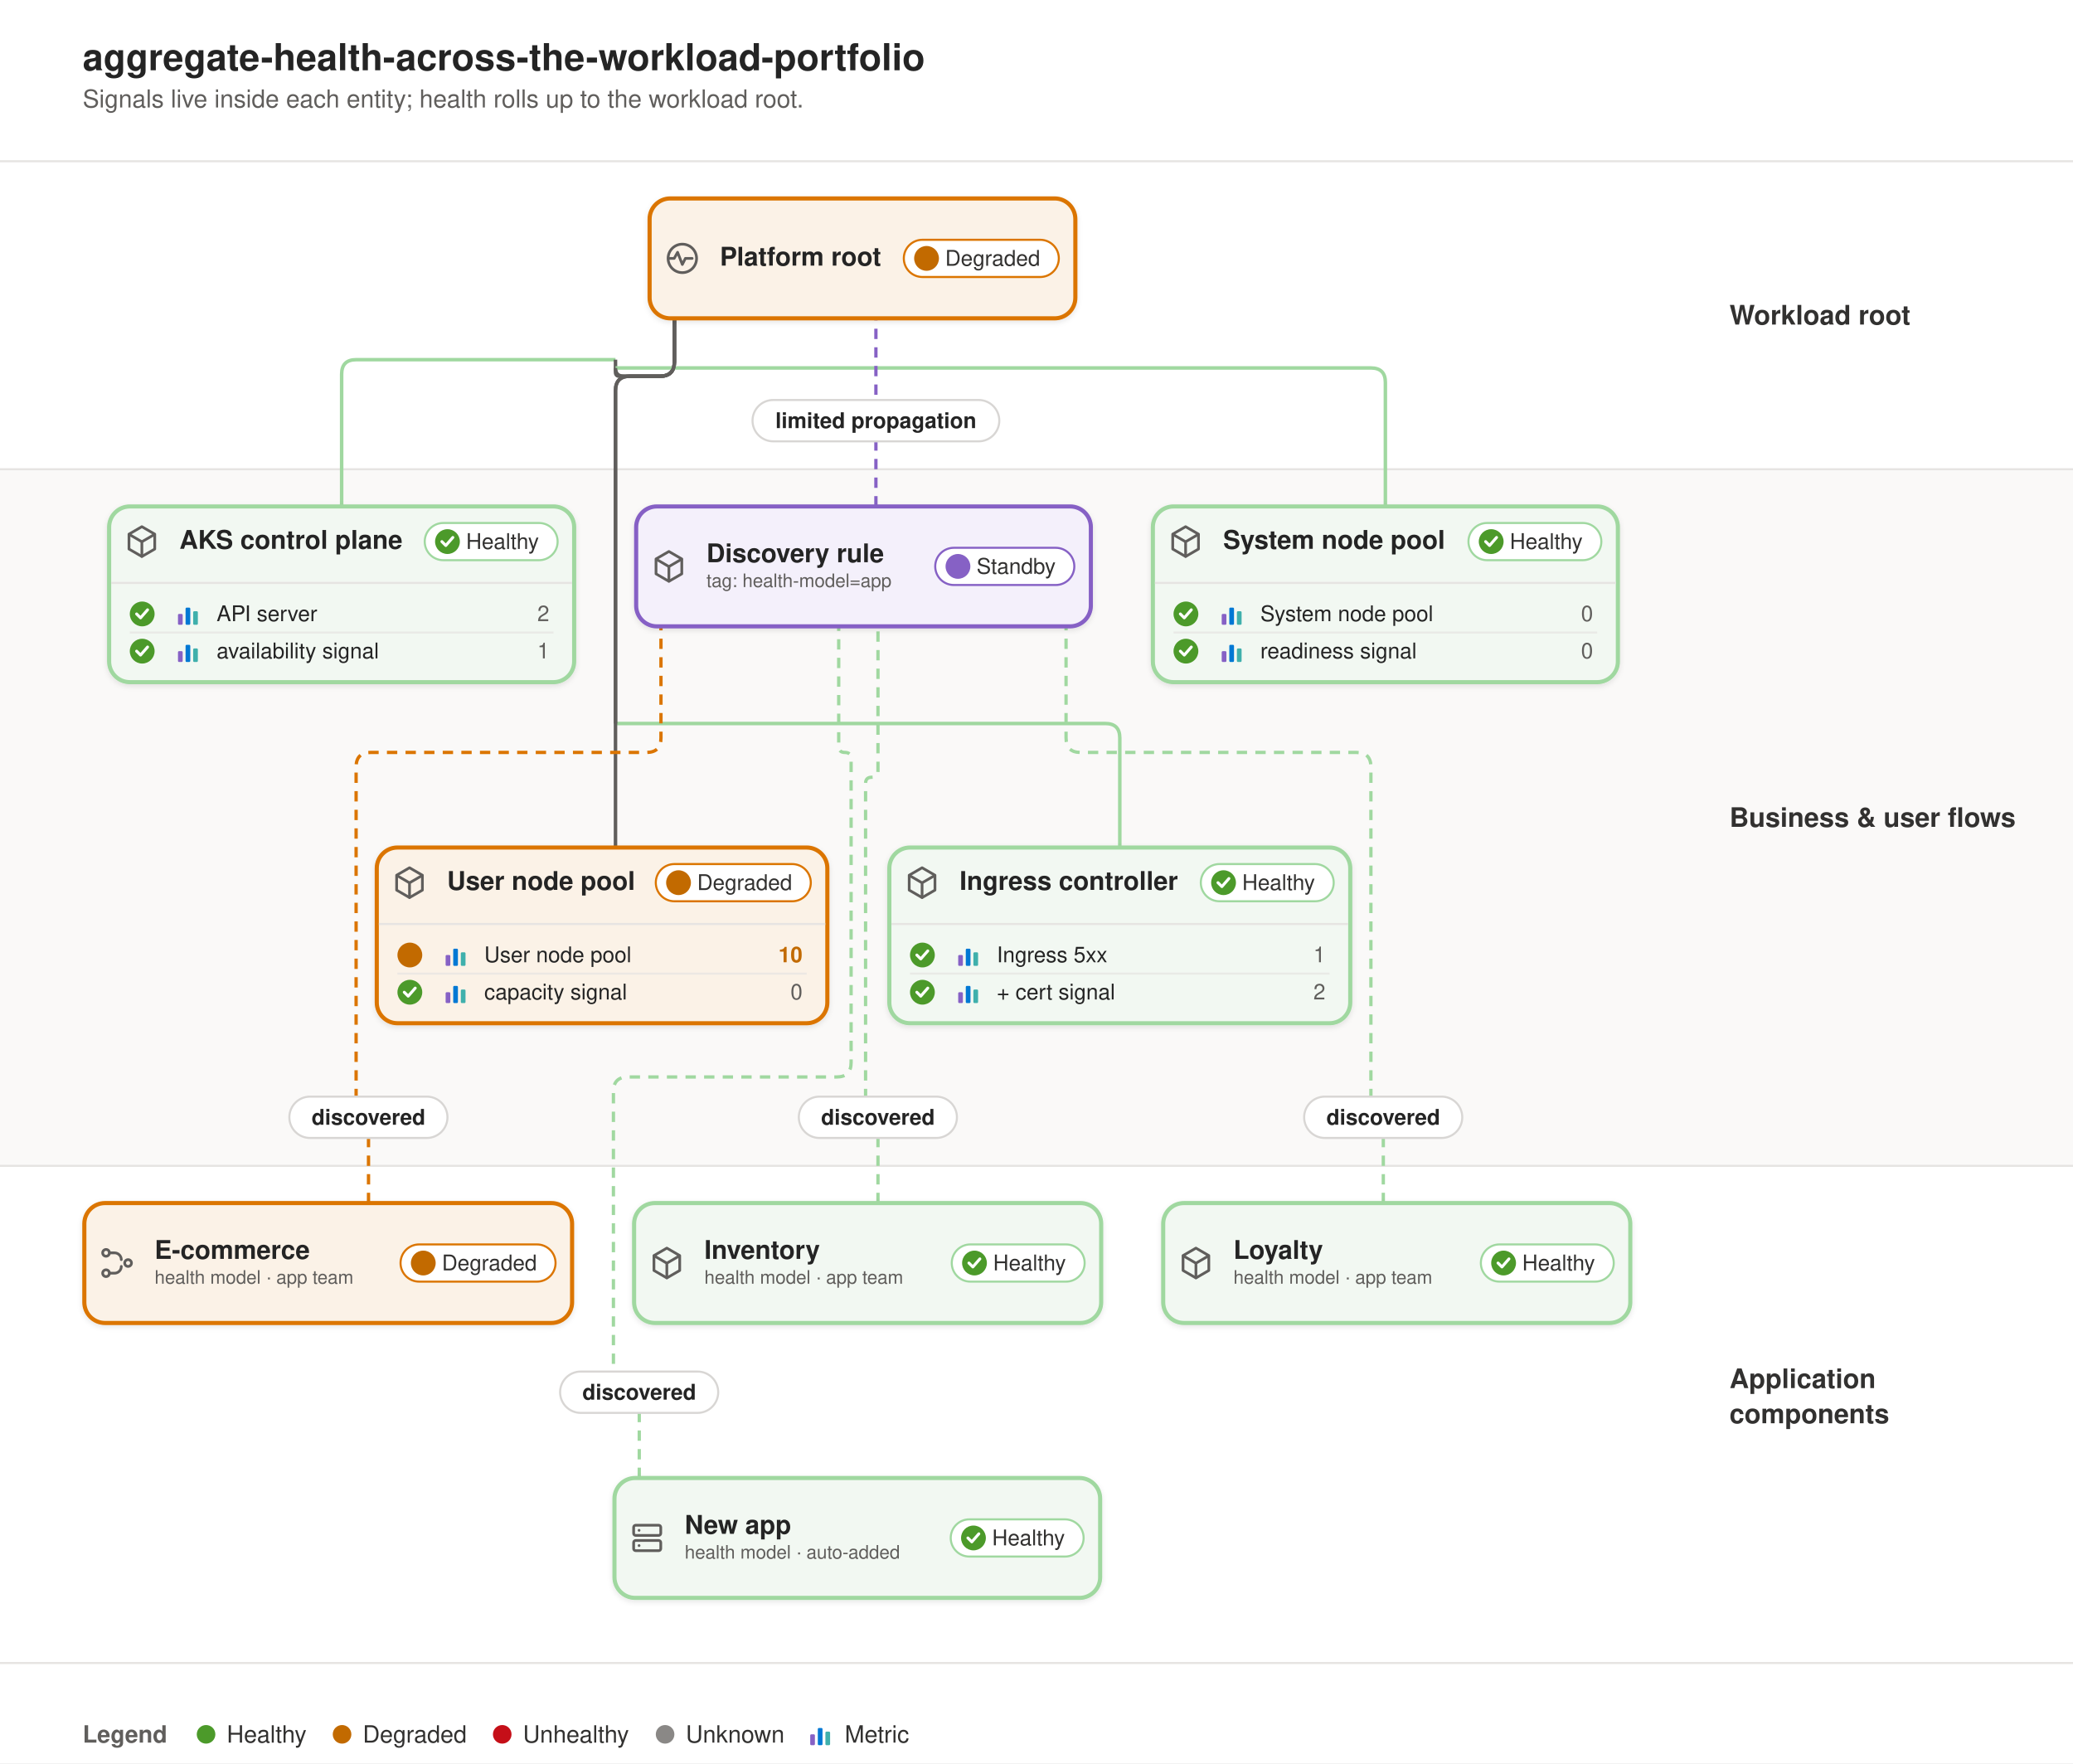
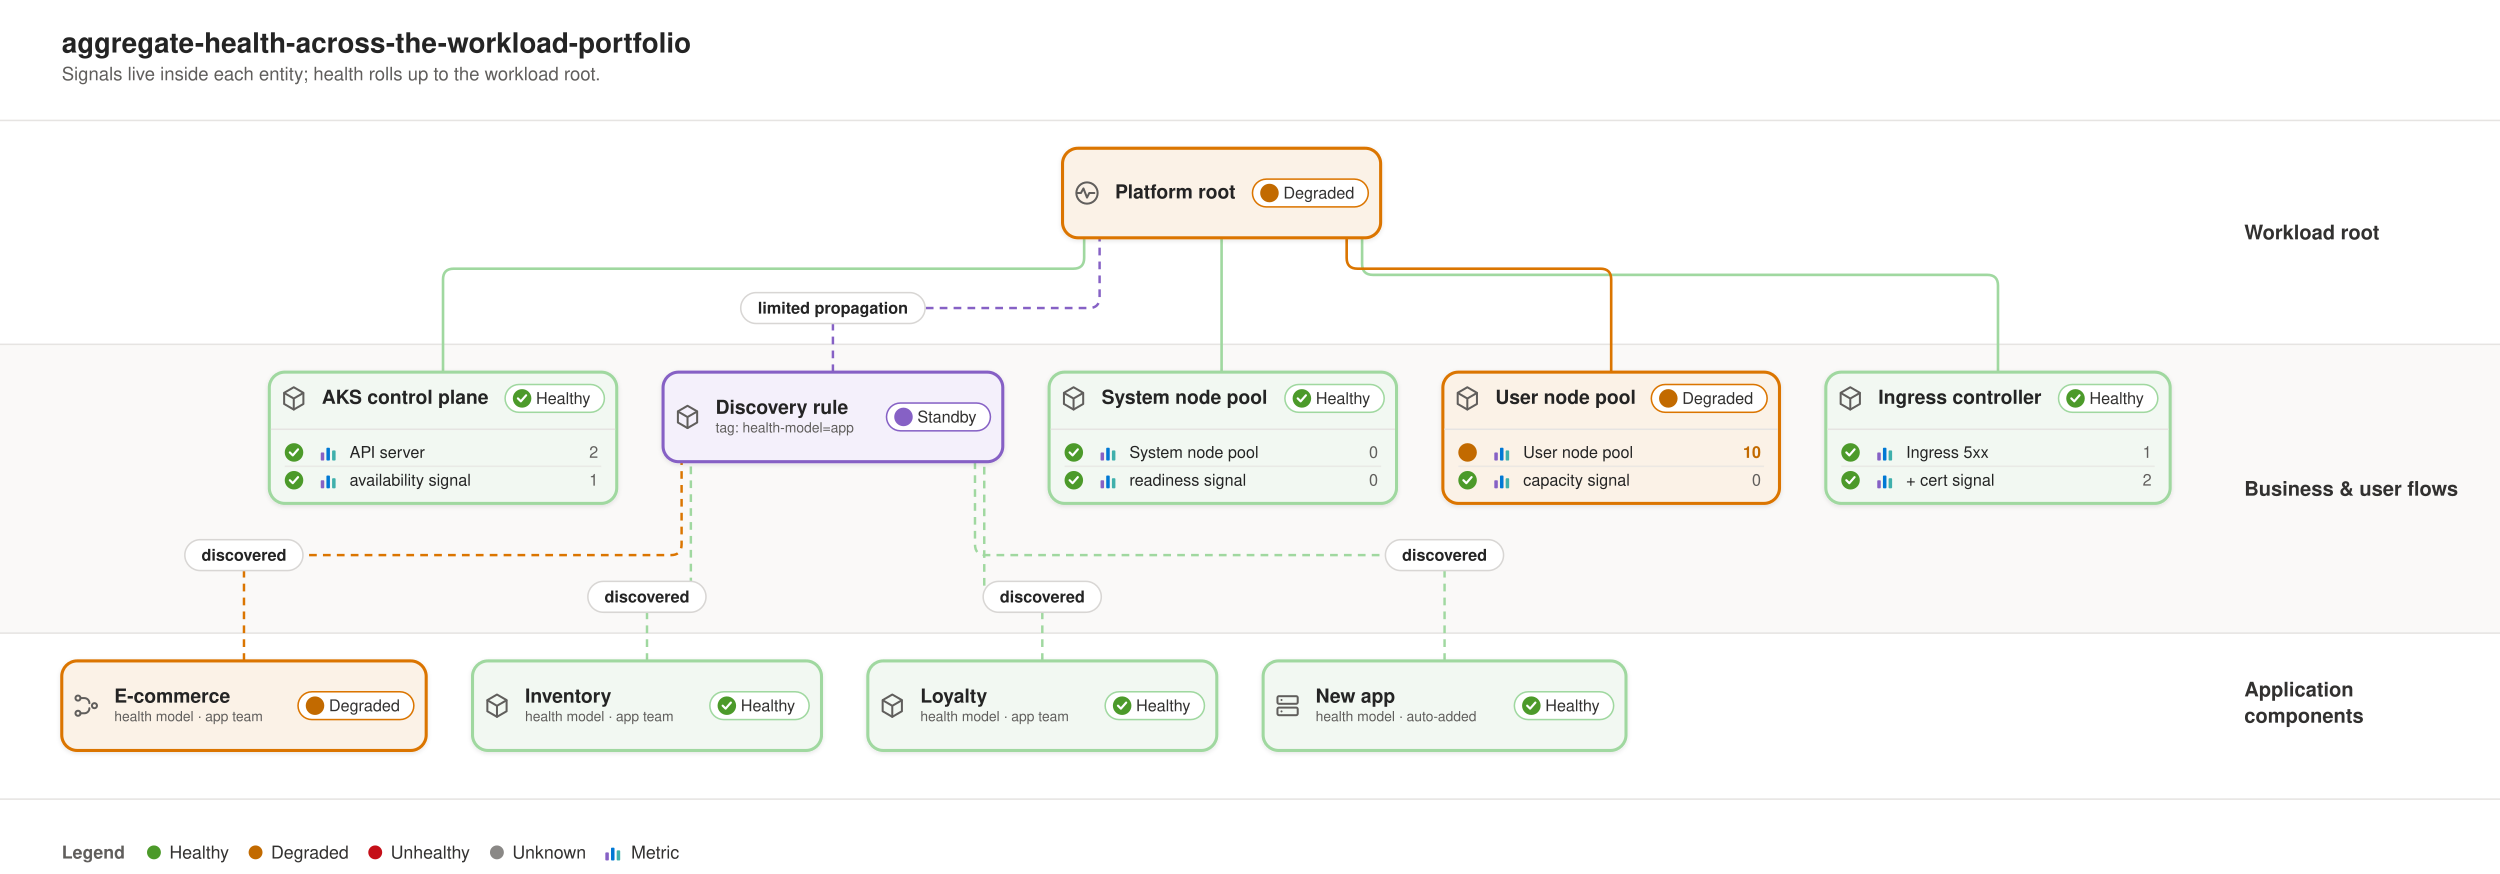
- <svg xmlns="http://www.w3.org/2000/svg" width="1003" height="853" viewBox="0 0 1003 853" font-family="Segoe UI, -apple-system, BlinkMacSystemFont, Helvetica, Arial, sans-serif">
+ <svg xmlns="http://www.w3.org/2000/svg" width="1619" height="566" viewBox="0 0 1619 566" font-family="Segoe UI, -apple-system, BlinkMacSystemFont, Helvetica, Arial, sans-serif">
  <defs>
    <filter id="cs" x="-20%" y="-20%" width="140%" height="140%">
      <feDropShadow dx="0" dy="1" stdDeviation="1.3" flood-color="#000" flood-opacity="0.1" />
    </filter>
  </defs>
-   <rect width="1003" height="853" fill="#ffffff" />
-   <rect x="0" y="78.0" width="1003" height="149.0" fill="#ffffff" />
-   <line x1="0" y1="78.0" x2="1003" y2="78.0" stroke="#e6e4e2" />
-   <text x="836.8" y="157.0" font-size="13" font-weight="700" fill="#323130">Workload root</text>
-   <rect x="0" y="227.0" width="1003" height="337.0" fill="#faf9f8" />
-   <line x1="0" y1="227.0" x2="1003" y2="227.0" stroke="#e6e4e2" />
-   <text x="836.8" y="400.0" font-size="13" font-weight="700" fill="#323130">Business &amp; user flows</text>
-   <rect x="0" y="564.0" width="1003" height="223.0" fill="#ffffff" />
-   <line x1="0" y1="564.0" x2="1003" y2="564.0" stroke="#e6e4e2" />
-   <text x="836.8" y="671.5" font-size="13" font-weight="700" fill="#323130">Application</text>
-   <text x="836.8" y="688.5" font-size="13" font-weight="700" fill="#323130">components</text>
-   <line x1="0" y1="804.5" x2="1003" y2="804.5" stroke="#e6e4e2" />
+   <rect width="1619" height="566" fill="#ffffff" />
+   <rect x="0" y="78.0" width="1619" height="145.0" fill="#ffffff" />
+   <line x1="0" y1="78.0" x2="1619" y2="78.0" stroke="#e6e4e2" />
+   <text x="1453.4" y="155.0" font-size="13" font-weight="700" fill="#323130">Workload root</text>
+   <rect x="0" y="223.0" width="1619" height="187.0" fill="#faf9f8" />
+   <line x1="0" y1="223.0" x2="1619" y2="223.0" stroke="#e6e4e2" />
+   <text x="1453.4" y="321.0" font-size="13" font-weight="700" fill="#323130">Business &amp; user flows</text>
+   <rect x="0" y="410.0" width="1619" height="90.0" fill="#ffffff" />
+   <line x1="0" y1="410.0" x2="1619" y2="410.0" stroke="#e6e4e2" />
+   <text x="1453.4" y="451.0" font-size="13" font-weight="700" fill="#323130">Application</text>
+   <text x="1453.4" y="468.0" font-size="13" font-weight="700" fill="#323130">components</text>
+   <line x1="0" y1="517.5" x2="1619" y2="517.5" stroke="#e6e4e2" />
  <text x="40" y="34" font-size="18" font-weight="700" fill="#242424">aggregate-health-across-the-workload-portfolio</text>
  <text x="40" y="52" font-size="12" fill="#605e5c">Signals live inside each entity; health rolls up to the workload root.</text>
-   <text x="40.0" y="843.0" font-size="11.5" font-weight="600" fill="#605e5c">Legend</text>
-   <circle cx="99.7" cy="839.0" r="4.5" fill="#4c9a2a" />
-   <text x="109.7" y="843.0" font-size="11.5" fill="#323130">Healthy</text>
-   <circle cx="165.5" cy="839.0" r="4.5" fill="#c26a00" />
-   <text x="175.5" y="843.0" font-size="11.5" fill="#323130">Degraded</text>
-   <circle cx="243.0" cy="839.0" r="4.5" fill="#c50f18" />
-   <text x="253.0" y="843.0" font-size="11.5" fill="#323130">Unhealthy</text>
-   <circle cx="321.8" cy="839.0" r="4.5" fill="#8a8886" />
-   <text x="331.8" y="843.0" font-size="11.5" fill="#323130">Unknown</text>
-   <g transform="translate(390.7,832.0) scale(0.875)">
+   <text x="40.0" y="556.0" font-size="11.5" font-weight="600" fill="#605e5c">Legend</text>
+   <circle cx="99.7" cy="552.0" r="4.5" fill="#4c9a2a" />
+   <text x="109.7" y="556.0" font-size="11.5" fill="#323130">Healthy</text>
+   <circle cx="165.5" cy="552.0" r="4.5" fill="#c26a00" />
+   <text x="175.5" y="556.0" font-size="11.5" fill="#323130">Degraded</text>
+   <circle cx="243.0" cy="552.0" r="4.5" fill="#c50f18" />
+   <text x="253.0" y="556.0" font-size="11.5" fill="#323130">Unhealthy</text>
+   <circle cx="321.8" cy="552.0" r="4.5" fill="#8a8886" />
+   <text x="331.8" y="556.0" font-size="11.5" fill="#323130">Unknown</text>
+   <g transform="translate(390.7,545.0) scale(0.875)">
    <rect x="1.5" y="8" width="2.6" height="6" rx="0.6" fill="#8661c5" />
    <rect x="5.7" y="4.5" width="2.6" height="9.5" rx="0.6" fill="#0078D4" />
    <rect x="9.9" y="6.5" width="2.6" height="7.5" rx="0.6" fill="#3fb0ac" />
  </g>
-   <text x="408.7" y="843.0" font-size="11.5" fill="#323130">Metric</text>
+   <text x="408.7" y="556.0" font-size="11.5" fill="#323130">Metric</text>
  <g transform="translate(40.0,0)">
    <g fill="none" stroke-linecap="butt" stroke-linejoin="round">
-       <path d="M125.3 245.0 L125.3 181.0 Q125.3 174.0 132.3 174.0 L257.8 174.0" stroke="#a0d8a0" stroke-width="1.7" />
-       <path d="M257.8 174.0 L257.8 178.0 Q257.8 182.0 261.8 182.0 L279.3 182.0 Q286.3 182.0 286.3 175.0 L286.3 154.0" stroke="#605e5c" stroke-width="1.7" />
-       <path d="M501.8 410.0 L501.8 357.0 Q501.8 350.0 494.8 350.0 L257.8 350.0" stroke="#a0d8a0" stroke-width="1.7" />
-       <path d="M257.8 350.0 L257.8 189.0 Q257.8 182.0 264.8 182.0 L279.3 182.0 Q286.3 182.0 286.3 175.0 L286.3 154.0" stroke="#605e5c" stroke-width="1.7" />
-       <path d="M630.3 245.0 L630.3 185.0 Q630.3 178.0 623.3 178.0 L257.8 178.0" stroke="#a0d8a0" stroke-width="1.7" />
-       <path d="M257.8 178.0 L257.8 180.0 Q257.8 182.0 259.8 182.0 L279.3 182.0 Q286.3 182.0 286.3 175.0 L286.3 154.0" stroke="#605e5c" stroke-width="1.7" />
-       <path d="M257.8 410.0 L257.8 189.0 Q257.8 182.0 264.8 182.0 L279.3 182.0 Q286.3 182.0 286.3 175.0 L286.3 154.0" stroke="#605e5c" stroke-width="1.7" />
-       <path d="M138.3 582.0 L138.3 543.5 Q138.3 540.5 135.3 540.5 L135.3 540.5 Q132.3 540.5 132.3 537.5 L132.3 371.0 Q132.3 364.0 139.3 364.0 L272.8 364.0 Q279.8 364.0 279.8 357.0 L279.8 303.0" stroke="#db7500" stroke-width="1.6" stroke-dasharray="5 4" />
-       <path d="M384.8 582.0 L384.8 543.5 Q384.8 540.5 381.8 540.5 L381.8 540.5 Q378.8 540.5 378.8 537.5 L378.8 379.0 Q378.8 376.0 381.8 376.0 L381.8 376.0 Q384.8 376.0 384.8 373.0 L384.8 303.0" stroke="#a0d8a0" stroke-width="1.6" stroke-dasharray="5 4" />
-       <path d="M629.3 582.0 L629.3 543.5 Q629.3 540.5 626.3 540.5 L626.3 540.5 Q623.3 540.5 623.3 537.5 L623.3 371.0 Q623.3 364.0 616.3 364.0 L482.8 364.0 Q475.8 364.0 475.8 357.0 L475.8 303.0" stroke="#a0d8a0" stroke-width="1.6" stroke-dasharray="5 4" />
-       <path d="M269.3 715.0 L269.3 679.8 Q269.3 673.5 263.0 673.5 L263.0 673.5 Q256.8 673.5 256.8 667.3 L256.8 528.0 Q256.8 521.0 263.8 521.0 L364.8 521.0 Q371.8 521.0 371.8 514.0 L371.8 367.0 Q371.8 364.0 368.8 364.0 L368.8 364.0 Q365.8 364.0 365.8 361.0 L365.8 303.0" stroke="#a0d8a0" stroke-width="1.6" stroke-dasharray="5 4" />
-       <path d="M383.8 245.0 L383.8 154.0" stroke="#8661c5" stroke-width="1.6" stroke-dasharray="5 4" />
-     </g>
-     <g stroke="none">
-       <rect x="100.0" y="530.5" width="76.5" height="20" rx="10" fill="#ffffff" stroke="#d8d6d4" stroke-width="1" />
-       <text x="138.3" y="544.1" font-size="10.5" font-weight="600" fill="#242424" text-anchor="middle">discovered</text>
-     </g>
-     <g stroke="none">
-       <rect x="346.5" y="530.5" width="76.5" height="20" rx="10" fill="#ffffff" stroke="#d8d6d4" stroke-width="1" />
-       <text x="384.8" y="544.1" font-size="10.5" font-weight="600" fill="#242424" text-anchor="middle">discovered</text>
-     </g>
-     <g stroke="none">
-       <rect x="591.0" y="530.5" width="76.5" height="20" rx="10" fill="#ffffff" stroke="#d8d6d4" stroke-width="1" />
-       <text x="629.3" y="544.1" font-size="10.5" font-weight="600" fill="#242424" text-anchor="middle">discovered</text>
-     </g>
-     <g stroke="none">
-       <rect x="231.0" y="663.5" width="76.5" height="20" rx="10" fill="#ffffff" stroke="#d8d6d4" stroke-width="1" />
-       <text x="269.3" y="677.1" font-size="10.5" font-weight="600" fill="#242424" text-anchor="middle">discovered</text>
-     </g>
-     <g stroke="none">
-       <rect x="324.1" y="193.5" width="119.4" height="20" rx="10" fill="#ffffff" stroke="#d8d6d4" stroke-width="1" />
-       <text x="383.8" y="207.1" font-size="10.5" font-weight="600" fill="#242424" text-anchor="middle">limited propagation</text>
-     </g>
-     <g filter="url(#cs)">
-       <rect x="0.8" y="582.0" width="236" height="58" rx="10" fill="#fbf2e7" stroke="#db7500" stroke-width="2" />
-     </g>
-     <g transform="translate(6.8,601.16) scale(0.82)">
+       <path d="M246.9 241.0 L246.9 181.0 Q246.9 174.0 253.9 174.0 L655.1 174.0 Q662.1 174.0 662.1 167.0 L662.1 154.0" stroke="#a0d8a0" stroke-width="1.7" />
+       <path d="M751.1 241.0 L751.1 154.0" stroke="#a0d8a0" stroke-width="1.7" />
+       <path d="M1253.9 241.0 L1253.9 185.0 Q1253.9 178.0 1246.9 178.0 L849.1 178.0 Q842.1 178.0 842.1 171.0 L842.1 154.0" stroke="#a0d8a0" stroke-width="1.7" />
+       <path d="M1003.4 241.0 L1003.4 181.0 Q1003.4 174.0 996.4 174.0 L839.1 174.0 Q832.1 174.0 832.1 167.0 L832.1 154.0" stroke="#db7500" stroke-width="1.7" />
+       <path d="M118.0 428.0 L118.0 366.5 Q118.0 359.5 125.0 359.5 L394.4 359.5 Q401.4 359.5 401.4 352.5 L401.4 299.0" stroke="#db7500" stroke-width="1.6" stroke-dasharray="5 4" />
+       <path d="M379.0 428.0 L379.0 393.5 Q379.0 386.5 386.0 386.5 L400.4 386.5 Q407.4 386.5 407.4 379.5 L407.4 299.0" stroke="#a0d8a0" stroke-width="1.6" stroke-dasharray="5 4" />
+       <path d="M635.0 428.0 L635.0 393.5 Q635.0 386.5 628.0 386.5 L604.4 386.5 Q597.4 386.5 597.4 379.5 L597.4 299.0" stroke="#a0d8a0" stroke-width="1.6" stroke-dasharray="5 4" />
+       <path d="M895.5 428.0 L895.5 366.5 Q895.5 359.5 888.5 359.5 L598.4 359.5 Q591.4 359.5 591.4 352.5 L591.4 299.0" stroke="#a0d8a0" stroke-width="1.6" stroke-dasharray="5 4" />
+       <path d="M499.4 241.0 L499.4 206.5 Q499.4 199.5 506.4 199.5 L665.1 199.5 Q672.1 199.5 672.1 192.5 L672.1 154.0" stroke="#8661c5" stroke-width="1.6" stroke-dasharray="5 4" />
+     </g>
+     <g stroke="none">
+       <rect x="79.7" y="349.5" width="76.5" height="20" rx="10" fill="#ffffff" stroke="#d8d6d4" stroke-width="1" />
+       <text x="118.0" y="363.1" font-size="10.5" font-weight="600" fill="#242424" text-anchor="middle">discovered</text>
+     </g>
+     <g stroke="none">
+       <rect x="340.7" y="376.5" width="76.5" height="20" rx="10" fill="#ffffff" stroke="#d8d6d4" stroke-width="1" />
+       <text x="379.0" y="390.1" font-size="10.5" font-weight="600" fill="#242424" text-anchor="middle">discovered</text>
+     </g>
+     <g stroke="none">
+       <rect x="596.7" y="376.5" width="76.5" height="20" rx="10" fill="#ffffff" stroke="#d8d6d4" stroke-width="1" />
+       <text x="635.0" y="390.1" font-size="10.5" font-weight="600" fill="#242424" text-anchor="middle">discovered</text>
+     </g>
+     <g stroke="none">
+       <rect x="857.2" y="349.5" width="76.5" height="20" rx="10" fill="#ffffff" stroke="#d8d6d4" stroke-width="1" />
+       <text x="895.5" y="363.1" font-size="10.5" font-weight="600" fill="#242424" text-anchor="middle">discovered</text>
+     </g>
+     <g stroke="none">
+       <rect x="439.7" y="189.5" width="119.4" height="20" rx="10" fill="#ffffff" stroke="#d8d6d4" stroke-width="1" />
+       <text x="499.4" y="203.1" font-size="10.5" font-weight="600" fill="#242424" text-anchor="middle">limited propagation</text>
+     </g>
+     <g filter="url(#cs)">
+       <rect x="0.0" y="428.0" width="236" height="58" rx="10" fill="#fbf2e7" stroke="#db7500" stroke-width="2" />
+     </g>
+     <g transform="translate(6.0,447.16) scale(0.82)">
      <circle cx="5.5" cy="6" r="2" fill="none" stroke="#605e5c" stroke-width="1.6" stroke-linecap="round" stroke-linejoin="round" />
      <circle cx="5.5" cy="18" r="2" fill="none" stroke="#605e5c" stroke-width="1.6" stroke-linecap="round" stroke-linejoin="round" />
      <circle cx="18.5" cy="12" r="2" fill="none" stroke="#605e5c" stroke-width="1.6" stroke-linecap="round" stroke-linejoin="round" />
      <path d="M7.5 6h3a4 4 0 0 1 4 4M7.5 18h3a4 4 0 0 0 4-4" fill="none" stroke="#605e5c" stroke-width="1.6" stroke-linecap="round" stroke-linejoin="round" />
    </g>
-     <text x="34.8" y="609.0" font-size="12.5" font-weight="600" fill="#242424">E-commerce</text>
-     <text x="34.8" y="621.0" font-size="9" fill="#605e5c">health model · app team</text>
-     <rect x="153.8" y="602.00" width="75.0" height="18" rx="9" fill="#ffffff" stroke="#db7500" stroke-width="1" />
-     <circle cx="164.8" cy="611.0" r="6" fill="#c26a00" />
-     <text x="173.8" y="614.57" font-size="10.5" fill="#323130">Degraded</text>
-     <g filter="url(#cs)">
-       <rect x="267.8" y="245.0" width="220" height="58" rx="10" fill="#f4f0fb" stroke="#8661c5" stroke-width="2" />
-     </g>
-     <g transform="translate(273.8,264.16) scale(0.82)">
-       <path d="M12 3.2l7.6 4.4v8.8L12 20.8l-7.6-4.4V7.6z" fill="none" stroke="#605e5c" stroke-width="1.6" stroke-linecap="round" stroke-linejoin="round" />
-       <path d="M4.6 7.8l7.4 4.3 7.4-4.3M12 12.1v8.6" fill="none" stroke="#605e5c" stroke-width="1.6" stroke-linecap="round" stroke-linejoin="round" />
-     </g>
-     <text x="301.8" y="272.0" font-size="12.5" font-weight="600" fill="#242424">Discovery rule</text>
-     <text x="301.8" y="284.0" font-size="9" fill="#605e5c">tag: health-model=app</text>
-     <rect x="412.5" y="265.00" width="67.3" height="18" rx="9" fill="#ffffff" stroke="#8661c5" stroke-width="1" />
-     <circle cx="423.5" cy="274.0" r="6" fill="#8661c5" />
-     <text x="432.5" y="277.57" font-size="10.5" fill="#323130">Standby</text>
-     <g filter="url(#cs)">
-       <rect x="266.8" y="582.0" width="226" height="58" rx="10" fill="#f2f8f2" stroke="#a0d8a0" stroke-width="2" />
-     </g>
-     <g transform="translate(272.8,601.16) scale(0.82)">
-       <path d="M12 3.2l7.6 4.4v8.8L12 20.8l-7.6-4.4V7.6z" fill="none" stroke="#605e5c" stroke-width="1.6" stroke-linecap="round" stroke-linejoin="round" />
-       <path d="M4.6 7.8l7.4 4.3 7.4-4.3M12 12.1v8.6" fill="none" stroke="#605e5c" stroke-width="1.6" stroke-linecap="round" stroke-linejoin="round" />
-     </g>
-     <text x="300.8" y="609.0" font-size="12.5" font-weight="600" fill="#242424">Inventory</text>
-     <text x="300.8" y="621.0" font-size="9" fill="#605e5c">health model · app team</text>
-     <rect x="420.5" y="602.00" width="64.3" height="18" rx="9" fill="#ffffff" stroke="#a0d8a0" stroke-width="1" />
-     <circle cx="431.5" cy="611.0" r="6" fill="#4c9a2a" />
-     <path d="M428.8 611.0 l1.9 1.9 l3.4 -3.9" fill="none" stroke="#ffffff" stroke-width="1.4" stroke-linecap="round" stroke-linejoin="round" />
-     <text x="440.5" y="614.57" font-size="10.5" fill="#323130">Healthy</text>
-     <g filter="url(#cs)">
-       <rect x="522.8" y="582.0" width="226" height="58" rx="10" fill="#f2f8f2" stroke="#a0d8a0" stroke-width="2" />
-     </g>
-     <g transform="translate(528.8,601.16) scale(0.82)">
-       <path d="M12 3.2l7.6 4.4v8.8L12 20.8l-7.6-4.4V7.6z" fill="none" stroke="#605e5c" stroke-width="1.6" stroke-linecap="round" stroke-linejoin="round" />
-       <path d="M4.6 7.8l7.4 4.3 7.4-4.3M12 12.1v8.6" fill="none" stroke="#605e5c" stroke-width="1.6" stroke-linecap="round" stroke-linejoin="round" />
-     </g>
-     <text x="556.8" y="609.0" font-size="12.5" font-weight="600" fill="#242424">Loyalty</text>
-     <text x="556.8" y="621.0" font-size="9" fill="#605e5c">health model · app team</text>
-     <rect x="676.5" y="602.00" width="64.3" height="18" rx="9" fill="#ffffff" stroke="#a0d8a0" stroke-width="1" />
-     <circle cx="687.5" cy="611.0" r="6" fill="#4c9a2a" />
-     <path d="M684.8 611.0 l1.9 1.9 l3.4 -3.9" fill="none" stroke="#ffffff" stroke-width="1.4" stroke-linecap="round" stroke-linejoin="round" />
-     <text x="696.5" y="614.57" font-size="10.5" fill="#323130">Healthy</text>
-     <g filter="url(#cs)">
-       <rect x="257.3" y="715.0" width="235" height="58" rx="10" fill="#f2f8f2" stroke="#a0d8a0" stroke-width="2" />
-     </g>
-     <g transform="translate(263.3,734.16) scale(0.82)">
+     <text x="34.0" y="455.0" font-size="12.5" font-weight="600" fill="#242424">E-commerce</text>
+     <text x="34.0" y="467.0" font-size="9" fill="#605e5c">health model · app team</text>
+     <rect x="153.0" y="448.00" width="75.0" height="18" rx="9" fill="#ffffff" stroke="#db7500" stroke-width="1" />
+     <circle cx="164.0" cy="457.0" r="6" fill="#c26a00" />
+     <text x="173.0" y="460.57" font-size="10.5" fill="#323130">Degraded</text>
+     <g filter="url(#cs)">
+       <rect x="389.4" y="241.0" width="220" height="58" rx="10" fill="#f4f0fb" stroke="#8661c5" stroke-width="2" />
+     </g>
+     <g transform="translate(395.4,260.16) scale(0.82)">
+       <path d="M12 3.2l7.6 4.4v8.8L12 20.8l-7.6-4.4V7.6z" fill="none" stroke="#605e5c" stroke-width="1.6" stroke-linecap="round" stroke-linejoin="round" />
+       <path d="M4.6 7.8l7.4 4.3 7.4-4.3M12 12.1v8.6" fill="none" stroke="#605e5c" stroke-width="1.6" stroke-linecap="round" stroke-linejoin="round" />
+     </g>
+     <text x="423.4" y="268.0" font-size="12.5" font-weight="600" fill="#242424">Discovery rule</text>
+     <text x="423.4" y="280.0" font-size="9" fill="#605e5c">tag: health-model=app</text>
+     <rect x="534.1" y="261.00" width="67.3" height="18" rx="9" fill="#ffffff" stroke="#8661c5" stroke-width="1" />
+     <circle cx="545.1" cy="270.0" r="6" fill="#8661c5" />
+     <text x="554.1" y="273.57" font-size="10.5" fill="#323130">Standby</text>
+     <g filter="url(#cs)">
+       <rect x="266.0" y="428.0" width="226" height="58" rx="10" fill="#f2f8f2" stroke="#a0d8a0" stroke-width="2" />
+     </g>
+     <g transform="translate(272.0,447.16) scale(0.82)">
+       <path d="M12 3.2l7.6 4.4v8.8L12 20.8l-7.6-4.4V7.6z" fill="none" stroke="#605e5c" stroke-width="1.6" stroke-linecap="round" stroke-linejoin="round" />
+       <path d="M4.6 7.8l7.4 4.3 7.4-4.3M12 12.1v8.6" fill="none" stroke="#605e5c" stroke-width="1.6" stroke-linecap="round" stroke-linejoin="round" />
+     </g>
+     <text x="300.0" y="455.0" font-size="12.5" font-weight="600" fill="#242424">Inventory</text>
+     <text x="300.0" y="467.0" font-size="9" fill="#605e5c">health model · app team</text>
+     <rect x="419.7" y="448.00" width="64.3" height="18" rx="9" fill="#ffffff" stroke="#a0d8a0" stroke-width="1" />
+     <circle cx="430.7" cy="457.0" r="6" fill="#4c9a2a" />
+     <path d="M428.0 457.0 l1.9 1.9 l3.4 -3.9" fill="none" stroke="#ffffff" stroke-width="1.4" stroke-linecap="round" stroke-linejoin="round" />
+     <text x="439.7" y="460.57" font-size="10.5" fill="#323130">Healthy</text>
+     <g filter="url(#cs)">
+       <rect x="522.0" y="428.0" width="226" height="58" rx="10" fill="#f2f8f2" stroke="#a0d8a0" stroke-width="2" />
+     </g>
+     <g transform="translate(528.0,447.16) scale(0.82)">
+       <path d="M12 3.2l7.6 4.4v8.8L12 20.8l-7.6-4.4V7.6z" fill="none" stroke="#605e5c" stroke-width="1.6" stroke-linecap="round" stroke-linejoin="round" />
+       <path d="M4.6 7.8l7.4 4.3 7.4-4.3M12 12.1v8.6" fill="none" stroke="#605e5c" stroke-width="1.6" stroke-linecap="round" stroke-linejoin="round" />
+     </g>
+     <text x="556.0" y="455.0" font-size="12.5" font-weight="600" fill="#242424">Loyalty</text>
+     <text x="556.0" y="467.0" font-size="9" fill="#605e5c">health model · app team</text>
+     <rect x="675.7" y="448.00" width="64.3" height="18" rx="9" fill="#ffffff" stroke="#a0d8a0" stroke-width="1" />
+     <circle cx="686.7" cy="457.0" r="6" fill="#4c9a2a" />
+     <path d="M684.0 457.0 l1.9 1.9 l3.4 -3.9" fill="none" stroke="#ffffff" stroke-width="1.4" stroke-linecap="round" stroke-linejoin="round" />
+     <text x="695.7" y="460.57" font-size="10.5" fill="#323130">Healthy</text>
+     <g filter="url(#cs)">
+       <rect x="778.0" y="428.0" width="235" height="58" rx="10" fill="#f2f8f2" stroke="#a0d8a0" stroke-width="2" />
+     </g>
+     <g transform="translate(784.0,447.16) scale(0.82)">
      <rect x="4" y="4.5" width="16" height="6" rx="1.2" fill="none" stroke="#605e5c" stroke-width="1.6" stroke-linecap="round" stroke-linejoin="round" />
      <rect x="4" y="13.5" width="16" height="6" rx="1.2" fill="none" stroke="#605e5c" stroke-width="1.6" stroke-linecap="round" stroke-linejoin="round" />
      <path d="M7.2 7.5h.01M7.2 16.5h.01" fill="none" stroke="#605e5c" stroke-width="1.6" stroke-linecap="round" stroke-linejoin="round" />
    </g>
-     <text x="291.3" y="742.0" font-size="12.5" font-weight="600" fill="#242424">New app</text>
-     <text x="291.3" y="754.0" font-size="9" fill="#605e5c">health model · auto-added</text>
-     <rect x="420.0" y="735.00" width="64.3" height="18" rx="9" fill="#ffffff" stroke="#a0d8a0" stroke-width="1" />
-     <circle cx="431.0" cy="744.0" r="6" fill="#4c9a2a" />
-     <path d="M428.3 744.0 l1.9 1.9 l3.4 -3.9" fill="none" stroke="#ffffff" stroke-width="1.4" stroke-linecap="round" stroke-linejoin="round" />
-     <text x="440.0" y="747.57" font-size="10.5" fill="#323130">Healthy</text>
-     <g filter="url(#cs)">
-       <rect x="274.3" y="96.0" width="206" height="58" rx="10" fill="#fbf2e7" stroke="#db7500" stroke-width="2" />
-     </g>
-     <g transform="translate(280.3,115.16) scale(0.82)">
+     <text x="812.0" y="455.0" font-size="12.5" font-weight="600" fill="#242424">New app</text>
+     <text x="812.0" y="467.0" font-size="9" fill="#605e5c">health model · auto-added</text>
+     <rect x="940.7" y="448.00" width="64.3" height="18" rx="9" fill="#ffffff" stroke="#a0d8a0" stroke-width="1" />
+     <circle cx="951.7" cy="457.0" r="6" fill="#4c9a2a" />
+     <path d="M949.0 457.0 l1.9 1.9 l3.4 -3.9" fill="none" stroke="#ffffff" stroke-width="1.4" stroke-linecap="round" stroke-linejoin="round" />
+     <text x="960.7" y="460.57" font-size="10.5" fill="#323130">Healthy</text>
+     <g filter="url(#cs)">
+       <rect x="648.1" y="96.0" width="206" height="58" rx="10" fill="#fbf2e7" stroke="#db7500" stroke-width="2" />
+     </g>
+     <g transform="translate(654.1,115.16) scale(0.82)">
      <circle cx="12" cy="12" r="8.4" fill="none" stroke="#605e5c" stroke-width="1.6" stroke-linecap="round" stroke-linejoin="round" />
      <path d="M4.2 12h3l2-3.6 2.8 7.2 1.8-3.6h4" fill="none" stroke="#605e5c" stroke-width="1.6" stroke-linecap="round" stroke-linejoin="round" />
    </g>
-     <text x="308.3" y="128.5" font-size="12.5" font-weight="600" fill="#242424">Platform root</text>
-     <rect x="397.3" y="116.00" width="75.0" height="18" rx="9" fill="#ffffff" stroke="#db7500" stroke-width="1" />
-     <circle cx="408.3" cy="125.0" r="6" fill="#c26a00" />
-     <text x="417.3" y="128.57" font-size="10.5" fill="#323130">Degraded</text>
-     <g filter="url(#cs)">
-       <rect x="12.8" y="245.0" width="225" height="85" rx="10" fill="#f2f8f2" stroke="#a0d8a0" stroke-width="2" />
-     </g>
-     <g transform="translate(18.8,252.16) scale(0.82)">
-       <path d="M12 3.2l7.6 4.4v8.8L12 20.8l-7.6-4.4V7.6z" fill="none" stroke="#605e5c" stroke-width="1.6" stroke-linecap="round" stroke-linejoin="round" />
-       <path d="M4.6 7.8l7.4 4.3 7.4-4.3M12 12.1v8.6" fill="none" stroke="#605e5c" stroke-width="1.6" stroke-linecap="round" stroke-linejoin="round" />
-     </g>
-     <text x="46.8" y="265.5" font-size="12.5" font-weight="600" fill="#242424">AKS control plane</text>
-     <rect x="165.5" y="253.00" width="64.3" height="18" rx="9" fill="#ffffff" stroke="#a0d8a0" stroke-width="1" />
-     <circle cx="176.5" cy="262.0" r="6" fill="#4c9a2a" />
-     <path d="M173.8 262.0 l1.9 1.9 l3.4 -3.9" fill="none" stroke="#ffffff" stroke-width="1.4" stroke-linecap="round" stroke-linejoin="round" />
-     <text x="185.5" y="265.57" font-size="10.5" fill="#323130">Healthy</text>
-     <line x1="13.8" y1="282.0" x2="236.8" y2="282.0" stroke="#e6e4e2" />
-     <circle cx="28.8" cy="297.0" r="6" fill="#4c9a2a" />
-     <path d="M26.1 297.0 l1.9 1.9 l3.4 -3.9" fill="none" stroke="#ffffff" stroke-width="1.4" stroke-linecap="round" stroke-linejoin="round" />
-     <g transform="translate(44.8,290.0) scale(0.875)">
-       <rect x="1.5" y="8" width="2.6" height="6" rx="0.6" fill="#8661c5" />
-       <rect x="5.7" y="4.5" width="2.6" height="9.5" rx="0.6" fill="#0078D4" />
-       <rect x="9.9" y="6.5" width="2.6" height="7.5" rx="0.6" fill="#3fb0ac" />
-     </g>
-     <text x="64.8" y="300.5" font-size="10.5" fill="#242424">API server</text>
-     <text x="225.8" y="300.5" font-size="10.5" font-weight="400" fill="#605e5c" text-anchor="end">2</text>
-     <line x1="22.8" y1="306.0" x2="227.8" y2="306.0" stroke="#e6e4e2" stroke-opacity="0.7" />
-     <circle cx="28.8" cy="315.0" r="6" fill="#4c9a2a" />
-     <path d="M26.1 315.0 l1.9 1.9 l3.4 -3.9" fill="none" stroke="#ffffff" stroke-width="1.4" stroke-linecap="round" stroke-linejoin="round" />
-     <g transform="translate(44.8,308.0) scale(0.875)">
-       <rect x="1.5" y="8" width="2.6" height="6" rx="0.6" fill="#8661c5" />
-       <rect x="5.7" y="4.5" width="2.6" height="9.5" rx="0.6" fill="#0078D4" />
-       <rect x="9.9" y="6.5" width="2.6" height="7.5" rx="0.6" fill="#3fb0ac" />
-     </g>
-     <text x="64.8" y="318.5" font-size="10.5" fill="#242424">availability signal</text>
-     <text x="225.8" y="318.5" font-size="10.5" font-weight="400" fill="#605e5c" text-anchor="end">1</text>
-     <g filter="url(#cs)">
-       <rect x="517.8" y="245.0" width="225" height="85" rx="10" fill="#f2f8f2" stroke="#a0d8a0" stroke-width="2" />
-     </g>
-     <g transform="translate(523.8,252.16) scale(0.82)">
-       <path d="M12 3.2l7.6 4.4v8.8L12 20.8l-7.6-4.4V7.6z" fill="none" stroke="#605e5c" stroke-width="1.6" stroke-linecap="round" stroke-linejoin="round" />
-       <path d="M4.6 7.8l7.4 4.3 7.4-4.3M12 12.1v8.6" fill="none" stroke="#605e5c" stroke-width="1.6" stroke-linecap="round" stroke-linejoin="round" />
-     </g>
-     <text x="551.8" y="265.5" font-size="12.5" font-weight="600" fill="#242424">System node pool</text>
-     <rect x="670.5" y="253.00" width="64.3" height="18" rx="9" fill="#ffffff" stroke="#a0d8a0" stroke-width="1" />
-     <circle cx="681.5" cy="262.0" r="6" fill="#4c9a2a" />
-     <path d="M678.8 262.0 l1.9 1.9 l3.4 -3.9" fill="none" stroke="#ffffff" stroke-width="1.4" stroke-linecap="round" stroke-linejoin="round" />
-     <text x="690.5" y="265.57" font-size="10.5" fill="#323130">Healthy</text>
-     <line x1="518.8" y1="282.0" x2="741.8" y2="282.0" stroke="#e6e4e2" />
-     <circle cx="533.8" cy="297.0" r="6" fill="#4c9a2a" />
-     <path d="M531.1 297.0 l1.9 1.9 l3.4 -3.9" fill="none" stroke="#ffffff" stroke-width="1.4" stroke-linecap="round" stroke-linejoin="round" />
-     <g transform="translate(549.8,290.0) scale(0.875)">
-       <rect x="1.5" y="8" width="2.6" height="6" rx="0.6" fill="#8661c5" />
-       <rect x="5.7" y="4.5" width="2.6" height="9.5" rx="0.6" fill="#0078D4" />
-       <rect x="9.9" y="6.5" width="2.6" height="7.5" rx="0.6" fill="#3fb0ac" />
-     </g>
-     <text x="569.8" y="300.5" font-size="10.5" fill="#242424">System node pool</text>
-     <text x="730.8" y="300.5" font-size="10.5" font-weight="400" fill="#605e5c" text-anchor="end">0</text>
-     <line x1="527.8" y1="306.0" x2="732.8" y2="306.0" stroke="#e6e4e2" stroke-opacity="0.7" />
-     <circle cx="533.8" cy="315.0" r="6" fill="#4c9a2a" />
-     <path d="M531.1 315.0 l1.9 1.9 l3.4 -3.9" fill="none" stroke="#ffffff" stroke-width="1.4" stroke-linecap="round" stroke-linejoin="round" />
-     <g transform="translate(549.8,308.0) scale(0.875)">
-       <rect x="1.5" y="8" width="2.6" height="6" rx="0.6" fill="#8661c5" />
-       <rect x="5.7" y="4.5" width="2.6" height="9.5" rx="0.6" fill="#0078D4" />
-       <rect x="9.9" y="6.5" width="2.6" height="7.5" rx="0.6" fill="#3fb0ac" />
-     </g>
-     <text x="569.8" y="318.5" font-size="10.5" fill="#242424">readiness signal</text>
-     <text x="730.8" y="318.5" font-size="10.5" font-weight="400" fill="#605e5c" text-anchor="end">0</text>
-     <g filter="url(#cs)">
-       <rect x="142.3" y="410.0" width="218" height="85" rx="10" fill="#fbf2e7" stroke="#db7500" stroke-width="2" />
-     </g>
-     <g transform="translate(148.3,417.16) scale(0.82)">
-       <path d="M12 3.2l7.6 4.4v8.8L12 20.8l-7.6-4.4V7.6z" fill="none" stroke="#605e5c" stroke-width="1.6" stroke-linecap="round" stroke-linejoin="round" />
-       <path d="M4.6 7.8l7.4 4.3 7.4-4.3M12 12.1v8.6" fill="none" stroke="#605e5c" stroke-width="1.6" stroke-linecap="round" stroke-linejoin="round" />
-     </g>
-     <text x="176.3" y="430.5" font-size="12.5" font-weight="600" fill="#242424">User node pool</text>
-     <rect x="277.3" y="418.00" width="75.0" height="18" rx="9" fill="#ffffff" stroke="#db7500" stroke-width="1" />
-     <circle cx="288.3" cy="427.0" r="6" fill="#c26a00" />
-     <text x="297.3" y="430.57" font-size="10.5" fill="#323130">Degraded</text>
-     <line x1="143.3" y1="447.0" x2="359.3" y2="447.0" stroke="#e6e4e2" />
-     <circle cx="158.3" cy="462.0" r="6" fill="#c26a00" />
-     <g transform="translate(174.3,455.0) scale(0.875)">
-       <rect x="1.5" y="8" width="2.6" height="6" rx="0.6" fill="#8661c5" />
-       <rect x="5.7" y="4.5" width="2.6" height="9.5" rx="0.6" fill="#0078D4" />
-       <rect x="9.9" y="6.5" width="2.6" height="7.5" rx="0.6" fill="#3fb0ac" />
-     </g>
-     <text x="194.3" y="465.5" font-size="10.5" fill="#242424">User node pool</text>
-     <text x="348.3" y="465.5" font-size="10.5" font-weight="600" fill="#c26a00" text-anchor="end">10</text>
-     <line x1="152.3" y1="471.0" x2="350.3" y2="471.0" stroke="#e6e4e2" stroke-opacity="0.7" />
-     <circle cx="158.3" cy="480.0" r="6" fill="#4c9a2a" />
-     <path d="M155.6 480.0 l1.9 1.9 l3.4 -3.9" fill="none" stroke="#ffffff" stroke-width="1.4" stroke-linecap="round" stroke-linejoin="round" />
-     <g transform="translate(174.3,473.0) scale(0.875)">
-       <rect x="1.5" y="8" width="2.6" height="6" rx="0.6" fill="#8661c5" />
-       <rect x="5.7" y="4.5" width="2.6" height="9.5" rx="0.6" fill="#0078D4" />
-       <rect x="9.9" y="6.5" width="2.6" height="7.5" rx="0.6" fill="#3fb0ac" />
-     </g>
-     <text x="194.3" y="483.5" font-size="10.5" fill="#242424">capacity signal</text>
-     <text x="348.3" y="483.5" font-size="10.5" font-weight="400" fill="#605e5c" text-anchor="end">0</text>
-     <g filter="url(#cs)">
-       <rect x="390.3" y="410.0" width="223" height="85" rx="10" fill="#f2f8f2" stroke="#a0d8a0" stroke-width="2" />
-     </g>
-     <g transform="translate(396.3,417.16) scale(0.82)">
-       <path d="M12 3.2l7.6 4.4v8.8L12 20.8l-7.6-4.4V7.6z" fill="none" stroke="#605e5c" stroke-width="1.6" stroke-linecap="round" stroke-linejoin="round" />
-       <path d="M4.6 7.8l7.4 4.3 7.4-4.3M12 12.1v8.6" fill="none" stroke="#605e5c" stroke-width="1.6" stroke-linecap="round" stroke-linejoin="round" />
-     </g>
-     <text x="424.3" y="430.5" font-size="12.5" font-weight="600" fill="#242424">Ingress controller</text>
-     <rect x="541.0" y="418.00" width="64.3" height="18" rx="9" fill="#ffffff" stroke="#a0d8a0" stroke-width="1" />
-     <circle cx="552.0" cy="427.0" r="6" fill="#4c9a2a" />
-     <path d="M549.3 427.0 l1.9 1.9 l3.4 -3.9" fill="none" stroke="#ffffff" stroke-width="1.4" stroke-linecap="round" stroke-linejoin="round" />
-     <text x="561.0" y="430.57" font-size="10.5" fill="#323130">Healthy</text>
-     <line x1="391.3" y1="447.0" x2="612.3" y2="447.0" stroke="#e6e4e2" />
-     <circle cx="406.3" cy="462.0" r="6" fill="#4c9a2a" />
-     <path d="M403.6 462.0 l1.9 1.9 l3.4 -3.9" fill="none" stroke="#ffffff" stroke-width="1.4" stroke-linecap="round" stroke-linejoin="round" />
-     <g transform="translate(422.3,455.0) scale(0.875)">
-       <rect x="1.5" y="8" width="2.6" height="6" rx="0.6" fill="#8661c5" />
-       <rect x="5.7" y="4.5" width="2.6" height="9.5" rx="0.6" fill="#0078D4" />
-       <rect x="9.9" y="6.5" width="2.6" height="7.5" rx="0.6" fill="#3fb0ac" />
-     </g>
-     <text x="442.3" y="465.5" font-size="10.5" fill="#242424">Ingress 5xx</text>
-     <text x="601.3" y="465.5" font-size="10.5" font-weight="400" fill="#605e5c" text-anchor="end">1</text>
-     <line x1="400.3" y1="471.0" x2="603.3" y2="471.0" stroke="#e6e4e2" stroke-opacity="0.7" />
-     <circle cx="406.3" cy="480.0" r="6" fill="#4c9a2a" />
-     <path d="M403.6 480.0 l1.9 1.9 l3.4 -3.9" fill="none" stroke="#ffffff" stroke-width="1.4" stroke-linecap="round" stroke-linejoin="round" />
-     <g transform="translate(422.3,473.0) scale(0.875)">
-       <rect x="1.5" y="8" width="2.6" height="6" rx="0.6" fill="#8661c5" />
-       <rect x="5.7" y="4.5" width="2.6" height="9.5" rx="0.6" fill="#0078D4" />
-       <rect x="9.9" y="6.5" width="2.6" height="7.5" rx="0.6" fill="#3fb0ac" />
-     </g>
-     <text x="442.3" y="483.5" font-size="10.5" fill="#242424">+ cert signal</text>
-     <text x="601.3" y="483.5" font-size="10.5" font-weight="400" fill="#605e5c" text-anchor="end">2</text>
+     <text x="682.1" y="128.5" font-size="12.5" font-weight="600" fill="#242424">Platform root</text>
+     <rect x="771.1" y="116.00" width="75.0" height="18" rx="9" fill="#ffffff" stroke="#db7500" stroke-width="1" />
+     <circle cx="782.1" cy="125.0" r="6" fill="#c26a00" />
+     <text x="791.1" y="128.57" font-size="10.5" fill="#323130">Degraded</text>
+     <g filter="url(#cs)">
+       <rect x="134.4" y="241.0" width="225" height="85" rx="10" fill="#f2f8f2" stroke="#a0d8a0" stroke-width="2" />
+     </g>
+     <g transform="translate(140.4,248.16) scale(0.82)">
+       <path d="M12 3.2l7.6 4.4v8.8L12 20.8l-7.6-4.4V7.6z" fill="none" stroke="#605e5c" stroke-width="1.6" stroke-linecap="round" stroke-linejoin="round" />
+       <path d="M4.6 7.8l7.4 4.3 7.4-4.3M12 12.1v8.6" fill="none" stroke="#605e5c" stroke-width="1.6" stroke-linecap="round" stroke-linejoin="round" />
+     </g>
+     <text x="168.4" y="261.5" font-size="12.5" font-weight="600" fill="#242424">AKS control plane</text>
+     <rect x="287.1" y="249.00" width="64.3" height="18" rx="9" fill="#ffffff" stroke="#a0d8a0" stroke-width="1" />
+     <circle cx="298.1" cy="258.0" r="6" fill="#4c9a2a" />
+     <path d="M295.4 258.0 l1.9 1.9 l3.4 -3.9" fill="none" stroke="#ffffff" stroke-width="1.4" stroke-linecap="round" stroke-linejoin="round" />
+     <text x="307.1" y="261.57" font-size="10.5" fill="#323130">Healthy</text>
+     <line x1="135.4" y1="278.0" x2="358.4" y2="278.0" stroke="#e6e4e2" />
+     <circle cx="150.4" cy="293.0" r="6" fill="#4c9a2a" />
+     <path d="M147.7 293.0 l1.9 1.9 l3.4 -3.9" fill="none" stroke="#ffffff" stroke-width="1.4" stroke-linecap="round" stroke-linejoin="round" />
+     <g transform="translate(166.4,286.0) scale(0.875)">
+       <rect x="1.5" y="8" width="2.6" height="6" rx="0.6" fill="#8661c5" />
+       <rect x="5.7" y="4.5" width="2.6" height="9.5" rx="0.6" fill="#0078D4" />
+       <rect x="9.9" y="6.5" width="2.6" height="7.5" rx="0.6" fill="#3fb0ac" />
+     </g>
+     <text x="186.4" y="296.5" font-size="10.5" fill="#242424">API server</text>
+     <text x="347.4" y="296.5" font-size="10.5" font-weight="400" fill="#605e5c" text-anchor="end">2</text>
+     <line x1="144.4" y1="302.0" x2="349.4" y2="302.0" stroke="#e6e4e2" stroke-opacity="0.7" />
+     <circle cx="150.4" cy="311.0" r="6" fill="#4c9a2a" />
+     <path d="M147.7 311.0 l1.9 1.9 l3.4 -3.9" fill="none" stroke="#ffffff" stroke-width="1.4" stroke-linecap="round" stroke-linejoin="round" />
+     <g transform="translate(166.4,304.0) scale(0.875)">
+       <rect x="1.5" y="8" width="2.6" height="6" rx="0.6" fill="#8661c5" />
+       <rect x="5.7" y="4.5" width="2.6" height="9.5" rx="0.6" fill="#0078D4" />
+       <rect x="9.9" y="6.5" width="2.6" height="7.5" rx="0.6" fill="#3fb0ac" />
+     </g>
+     <text x="186.4" y="314.5" font-size="10.5" fill="#242424">availability signal</text>
+     <text x="347.4" y="314.5" font-size="10.5" font-weight="400" fill="#605e5c" text-anchor="end">1</text>
+     <g filter="url(#cs)">
+       <rect x="639.4" y="241.0" width="225" height="85" rx="10" fill="#f2f8f2" stroke="#a0d8a0" stroke-width="2" />
+     </g>
+     <g transform="translate(645.4,248.16) scale(0.82)">
+       <path d="M12 3.2l7.6 4.4v8.8L12 20.8l-7.6-4.4V7.6z" fill="none" stroke="#605e5c" stroke-width="1.6" stroke-linecap="round" stroke-linejoin="round" />
+       <path d="M4.6 7.8l7.4 4.3 7.4-4.3M12 12.1v8.6" fill="none" stroke="#605e5c" stroke-width="1.6" stroke-linecap="round" stroke-linejoin="round" />
+     </g>
+     <text x="673.4" y="261.5" font-size="12.5" font-weight="600" fill="#242424">System node pool</text>
+     <rect x="792.1" y="249.00" width="64.3" height="18" rx="9" fill="#ffffff" stroke="#a0d8a0" stroke-width="1" />
+     <circle cx="803.1" cy="258.0" r="6" fill="#4c9a2a" />
+     <path d="M800.4 258.0 l1.9 1.9 l3.4 -3.9" fill="none" stroke="#ffffff" stroke-width="1.4" stroke-linecap="round" stroke-linejoin="round" />
+     <text x="812.1" y="261.57" font-size="10.5" fill="#323130">Healthy</text>
+     <line x1="640.4" y1="278.0" x2="863.4" y2="278.0" stroke="#e6e4e2" />
+     <circle cx="655.4" cy="293.0" r="6" fill="#4c9a2a" />
+     <path d="M652.7 293.0 l1.9 1.9 l3.4 -3.9" fill="none" stroke="#ffffff" stroke-width="1.4" stroke-linecap="round" stroke-linejoin="round" />
+     <g transform="translate(671.4,286.0) scale(0.875)">
+       <rect x="1.5" y="8" width="2.6" height="6" rx="0.6" fill="#8661c5" />
+       <rect x="5.7" y="4.5" width="2.6" height="9.5" rx="0.6" fill="#0078D4" />
+       <rect x="9.9" y="6.5" width="2.6" height="7.5" rx="0.6" fill="#3fb0ac" />
+     </g>
+     <text x="691.4" y="296.5" font-size="10.5" fill="#242424">System node pool</text>
+     <text x="852.4" y="296.5" font-size="10.5" font-weight="400" fill="#605e5c" text-anchor="end">0</text>
+     <line x1="649.4" y1="302.0" x2="854.4" y2="302.0" stroke="#e6e4e2" stroke-opacity="0.7" />
+     <circle cx="655.4" cy="311.0" r="6" fill="#4c9a2a" />
+     <path d="M652.7 311.0 l1.9 1.9 l3.4 -3.9" fill="none" stroke="#ffffff" stroke-width="1.4" stroke-linecap="round" stroke-linejoin="round" />
+     <g transform="translate(671.4,304.0) scale(0.875)">
+       <rect x="1.5" y="8" width="2.6" height="6" rx="0.6" fill="#8661c5" />
+       <rect x="5.7" y="4.5" width="2.6" height="9.5" rx="0.6" fill="#0078D4" />
+       <rect x="9.9" y="6.5" width="2.6" height="7.5" rx="0.6" fill="#3fb0ac" />
+     </g>
+     <text x="691.4" y="314.5" font-size="10.5" fill="#242424">readiness signal</text>
+     <text x="852.4" y="314.5" font-size="10.5" font-weight="400" fill="#605e5c" text-anchor="end">0</text>
+     <g filter="url(#cs)">
+       <rect x="894.4" y="241.0" width="218" height="85" rx="10" fill="#fbf2e7" stroke="#db7500" stroke-width="2" />
+     </g>
+     <g transform="translate(900.4,248.16) scale(0.82)">
+       <path d="M12 3.2l7.6 4.4v8.8L12 20.8l-7.6-4.4V7.6z" fill="none" stroke="#605e5c" stroke-width="1.6" stroke-linecap="round" stroke-linejoin="round" />
+       <path d="M4.6 7.8l7.4 4.3 7.4-4.3M12 12.1v8.6" fill="none" stroke="#605e5c" stroke-width="1.6" stroke-linecap="round" stroke-linejoin="round" />
+     </g>
+     <text x="928.4" y="261.5" font-size="12.5" font-weight="600" fill="#242424">User node pool</text>
+     <rect x="1029.4" y="249.00" width="75.0" height="18" rx="9" fill="#ffffff" stroke="#db7500" stroke-width="1" />
+     <circle cx="1040.4" cy="258.0" r="6" fill="#c26a00" />
+     <text x="1049.4" y="261.57" font-size="10.5" fill="#323130">Degraded</text>
+     <line x1="895.4" y1="278.0" x2="1111.4" y2="278.0" stroke="#e6e4e2" />
+     <circle cx="910.4" cy="293.0" r="6" fill="#c26a00" />
+     <g transform="translate(926.4,286.0) scale(0.875)">
+       <rect x="1.5" y="8" width="2.6" height="6" rx="0.6" fill="#8661c5" />
+       <rect x="5.7" y="4.5" width="2.6" height="9.5" rx="0.6" fill="#0078D4" />
+       <rect x="9.9" y="6.5" width="2.6" height="7.5" rx="0.6" fill="#3fb0ac" />
+     </g>
+     <text x="946.4" y="296.5" font-size="10.5" fill="#242424">User node pool</text>
+     <text x="1100.4" y="296.5" font-size="10.5" font-weight="600" fill="#c26a00" text-anchor="end">10</text>
+     <line x1="904.4" y1="302.0" x2="1102.4" y2="302.0" stroke="#e6e4e2" stroke-opacity="0.7" />
+     <circle cx="910.4" cy="311.0" r="6" fill="#4c9a2a" />
+     <path d="M907.7 311.0 l1.9 1.9 l3.4 -3.9" fill="none" stroke="#ffffff" stroke-width="1.4" stroke-linecap="round" stroke-linejoin="round" />
+     <g transform="translate(926.4,304.0) scale(0.875)">
+       <rect x="1.5" y="8" width="2.6" height="6" rx="0.6" fill="#8661c5" />
+       <rect x="5.7" y="4.5" width="2.6" height="9.5" rx="0.6" fill="#0078D4" />
+       <rect x="9.9" y="6.5" width="2.6" height="7.5" rx="0.6" fill="#3fb0ac" />
+     </g>
+     <text x="946.4" y="314.5" font-size="10.5" fill="#242424">capacity signal</text>
+     <text x="1100.4" y="314.5" font-size="10.5" font-weight="400" fill="#605e5c" text-anchor="end">0</text>
+     <g filter="url(#cs)">
+       <rect x="1142.4" y="241.0" width="223" height="85" rx="10" fill="#f2f8f2" stroke="#a0d8a0" stroke-width="2" />
+     </g>
+     <g transform="translate(1148.4,248.16) scale(0.82)">
+       <path d="M12 3.2l7.6 4.4v8.8L12 20.8l-7.6-4.4V7.6z" fill="none" stroke="#605e5c" stroke-width="1.6" stroke-linecap="round" stroke-linejoin="round" />
+       <path d="M4.6 7.8l7.4 4.3 7.4-4.3M12 12.1v8.6" fill="none" stroke="#605e5c" stroke-width="1.6" stroke-linecap="round" stroke-linejoin="round" />
+     </g>
+     <text x="1176.4" y="261.5" font-size="12.5" font-weight="600" fill="#242424">Ingress controller</text>
+     <rect x="1293.1" y="249.00" width="64.3" height="18" rx="9" fill="#ffffff" stroke="#a0d8a0" stroke-width="1" />
+     <circle cx="1304.1" cy="258.0" r="6" fill="#4c9a2a" />
+     <path d="M1301.4 258.0 l1.9 1.9 l3.4 -3.9" fill="none" stroke="#ffffff" stroke-width="1.4" stroke-linecap="round" stroke-linejoin="round" />
+     <text x="1313.1" y="261.57" font-size="10.5" fill="#323130">Healthy</text>
+     <line x1="1143.4" y1="278.0" x2="1364.4" y2="278.0" stroke="#e6e4e2" />
+     <circle cx="1158.4" cy="293.0" r="6" fill="#4c9a2a" />
+     <path d="M1155.7 293.0 l1.9 1.9 l3.4 -3.9" fill="none" stroke="#ffffff" stroke-width="1.4" stroke-linecap="round" stroke-linejoin="round" />
+     <g transform="translate(1174.4,286.0) scale(0.875)">
+       <rect x="1.5" y="8" width="2.6" height="6" rx="0.6" fill="#8661c5" />
+       <rect x="5.7" y="4.5" width="2.6" height="9.5" rx="0.6" fill="#0078D4" />
+       <rect x="9.9" y="6.5" width="2.6" height="7.5" rx="0.6" fill="#3fb0ac" />
+     </g>
+     <text x="1194.4" y="296.5" font-size="10.5" fill="#242424">Ingress 5xx</text>
+     <text x="1353.4" y="296.5" font-size="10.5" font-weight="400" fill="#605e5c" text-anchor="end">1</text>
+     <line x1="1152.4" y1="302.0" x2="1355.4" y2="302.0" stroke="#e6e4e2" stroke-opacity="0.7" />
+     <circle cx="1158.4" cy="311.0" r="6" fill="#4c9a2a" />
+     <path d="M1155.7 311.0 l1.9 1.9 l3.4 -3.9" fill="none" stroke="#ffffff" stroke-width="1.4" stroke-linecap="round" stroke-linejoin="round" />
+     <g transform="translate(1174.4,304.0) scale(0.875)">
+       <rect x="1.5" y="8" width="2.6" height="6" rx="0.6" fill="#8661c5" />
+       <rect x="5.7" y="4.5" width="2.6" height="9.5" rx="0.6" fill="#0078D4" />
+       <rect x="9.9" y="6.5" width="2.6" height="7.5" rx="0.6" fill="#3fb0ac" />
+     </g>
+     <text x="1194.4" y="314.5" font-size="10.5" fill="#242424">+ cert signal</text>
+     <text x="1353.4" y="314.5" font-size="10.5" font-weight="400" fill="#605e5c" text-anchor="end">2</text>
  </g>
</svg>
